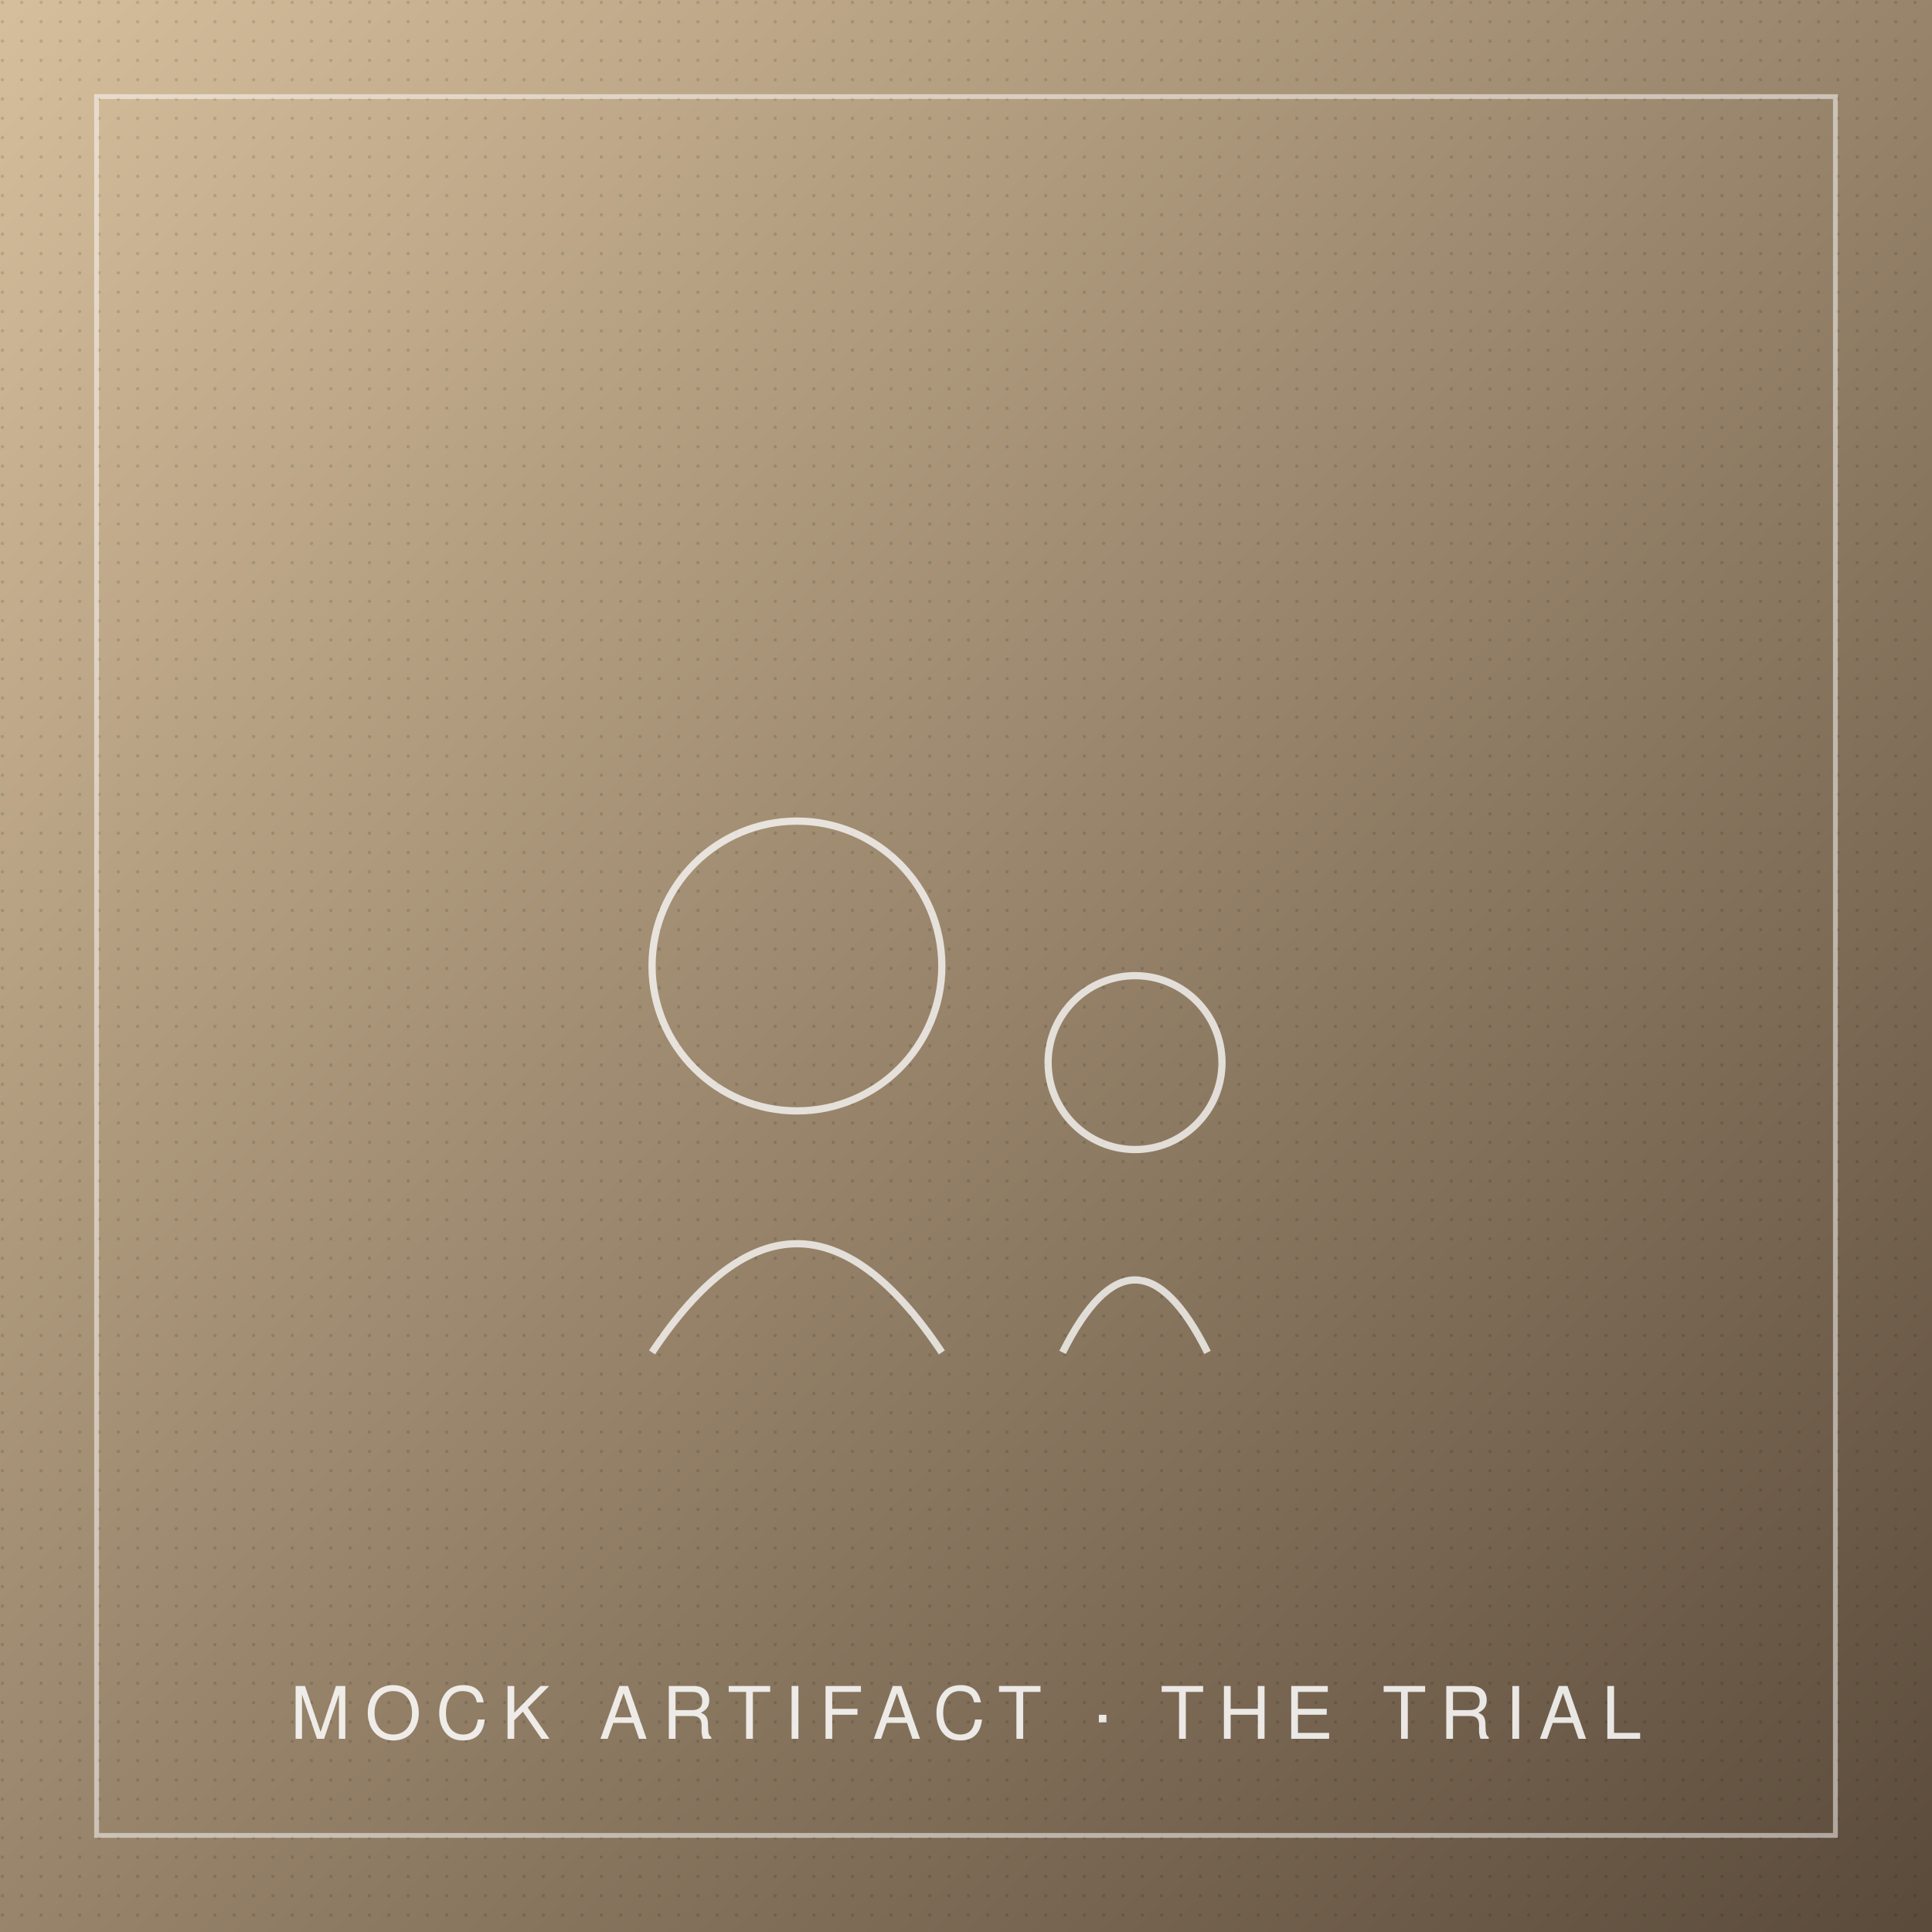
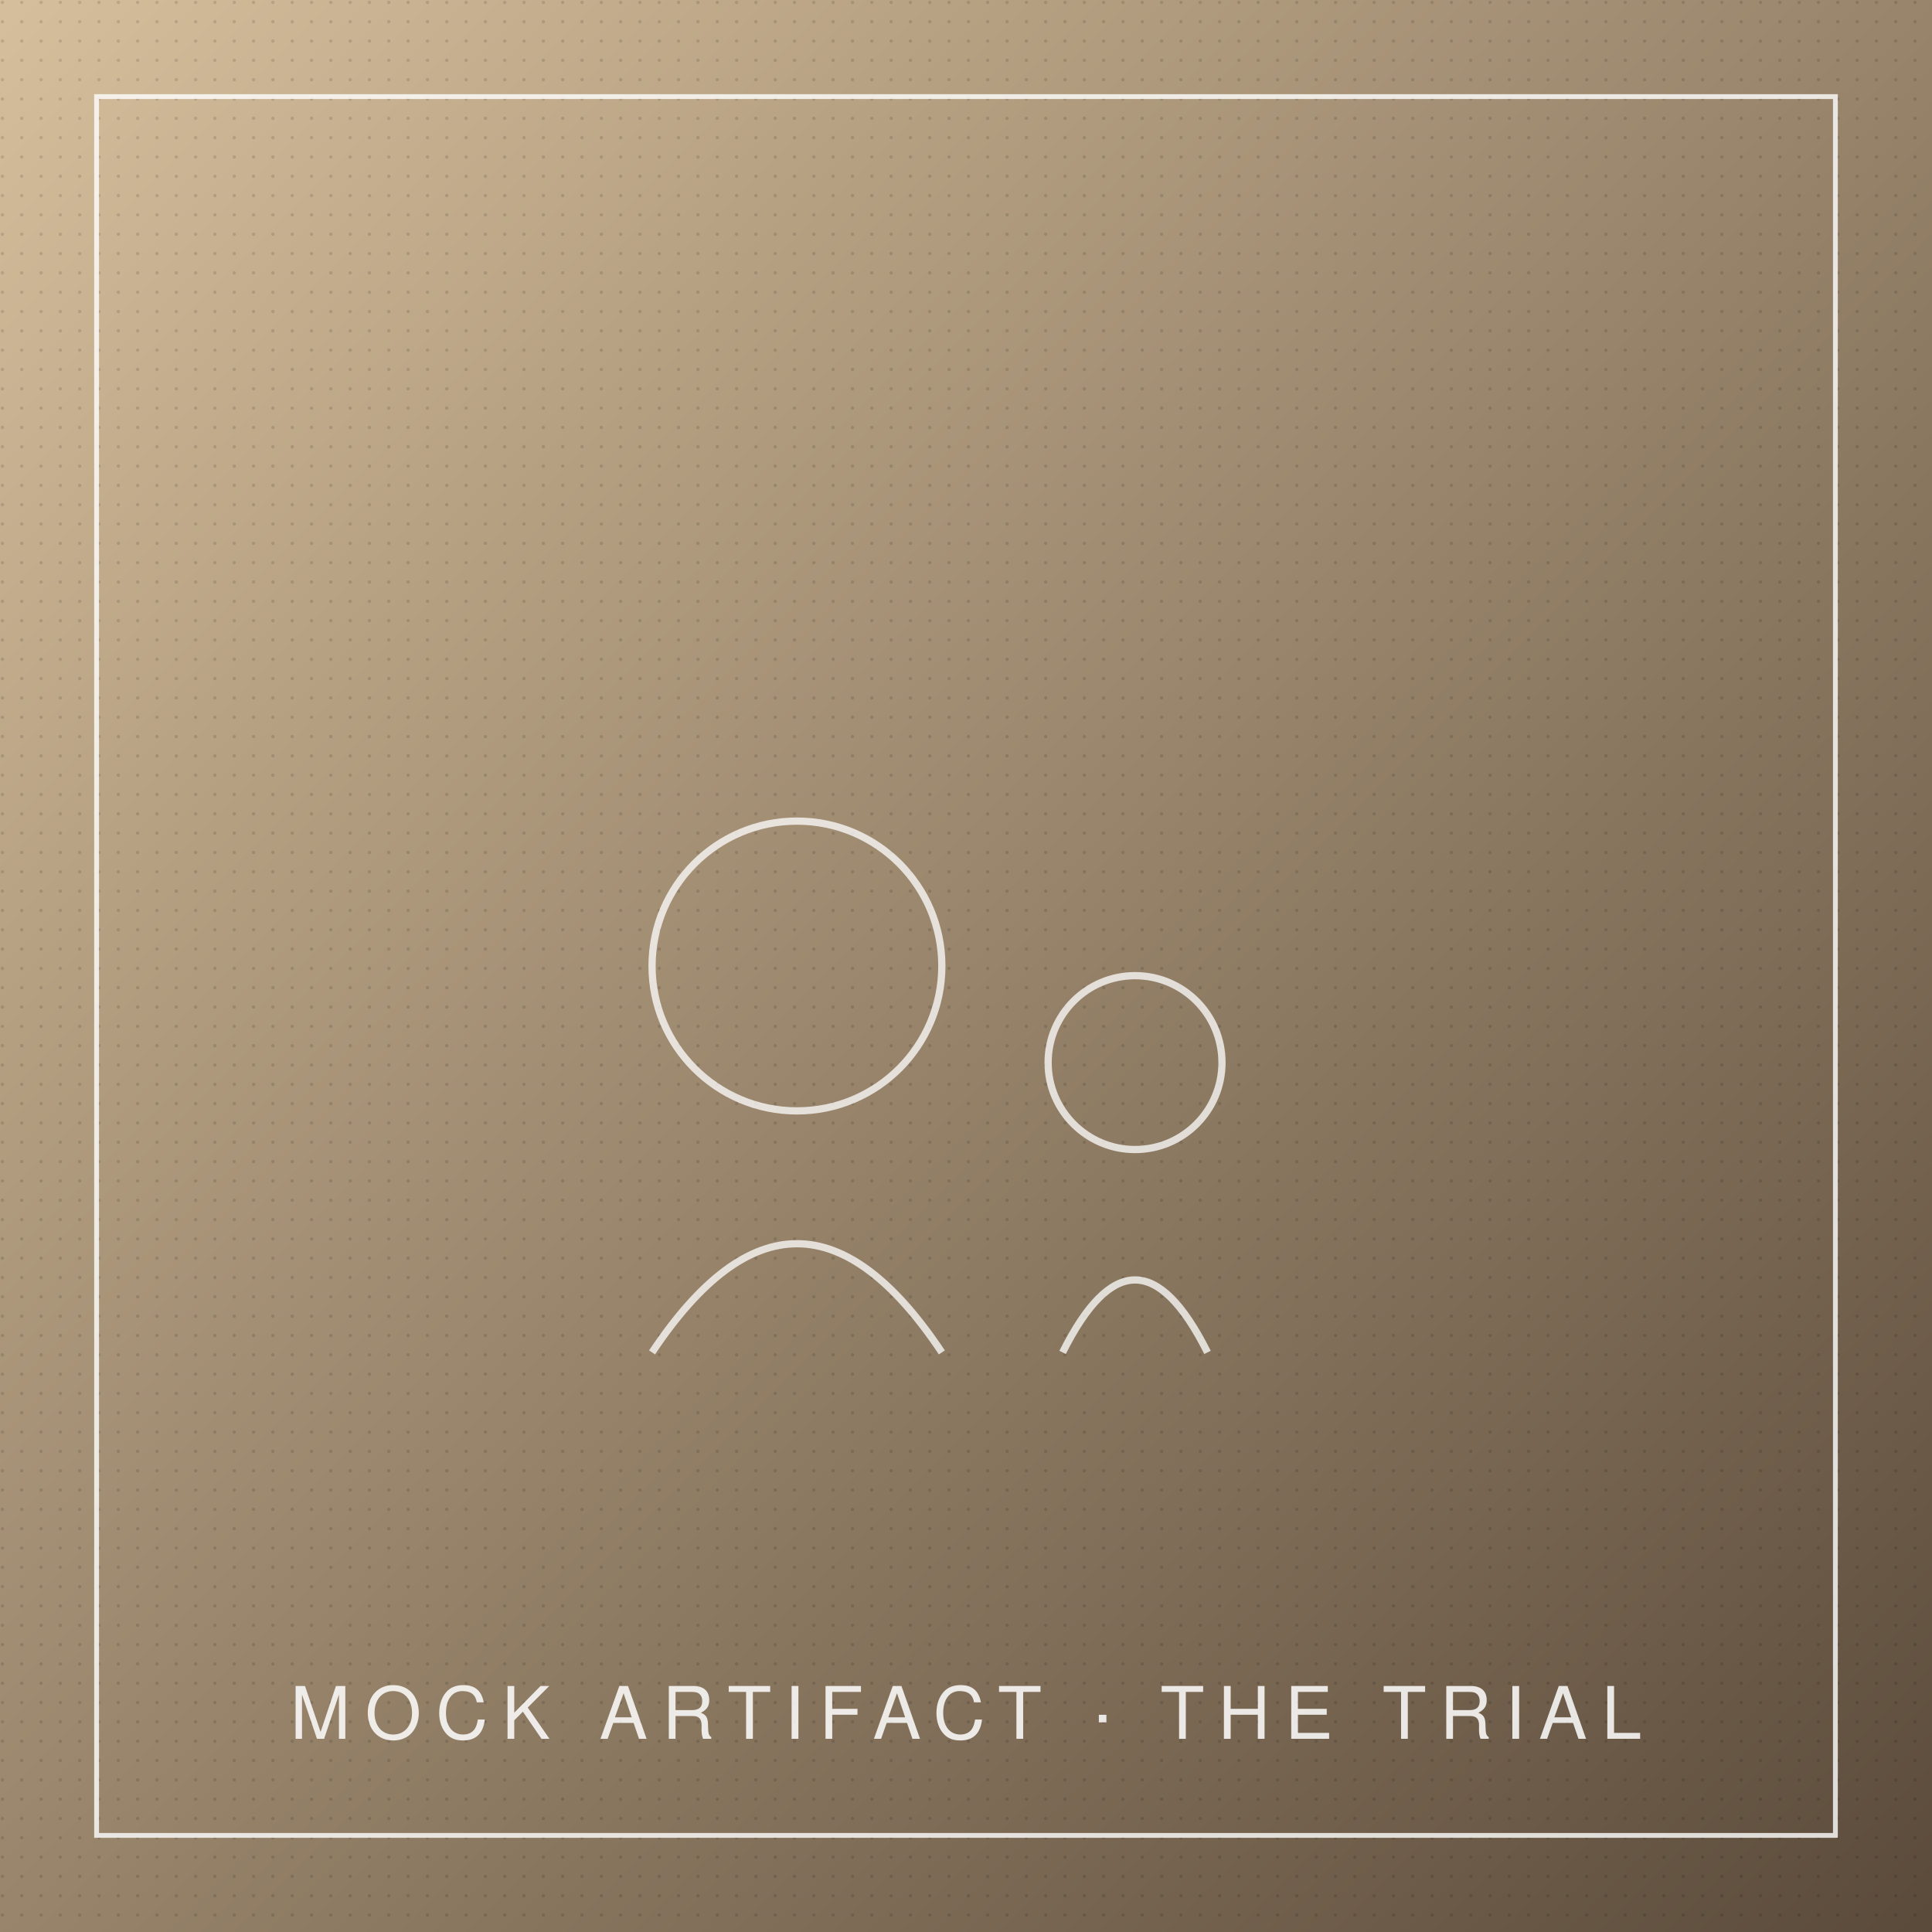
<svg xmlns="http://www.w3.org/2000/svg" viewBox="0 0 800 800">
  <defs>
    <linearGradient id="g" x1="0" y1="0" x2="1" y2="1">
      <stop offset="0" stop-color="#d6bf9c" />
      <stop offset="1" stop-color="#5a4a3a" />
    </linearGradient>
    <pattern id="p" width="8" height="8" patternUnits="userSpaceOnUse">
      <circle cx="1" cy="1" r=".7" fill="#000" opacity=".12" />
    </pattern>
  </defs>
  <rect width="800" height="800" fill="url(#g)" />
  <rect width="800" height="800" fill="url(#p)" />
-   <rect x="40" y="40" width="720" height="720" fill="none" stroke="#fff" stroke-opacity=".5" stroke-width="2" />
+   <rect x="40" y="40" width="720" height="720" fill="none" stroke="#fff" stroke-opacity=".8" stroke-width="2" />
  <g stroke="#fff" stroke-opacity=".75" stroke-width="3">
    <circle cx="330" cy="400" r="60" fill="none" />
    <circle cx="470" cy="440" r="36" fill="none" />
    <path d="M270 560 Q330 470 390 560 M440 560 Q470 500 500 560" fill="none" />
  </g>
  <text x="400" y="720" text-anchor="middle" font-family="Helvetica, Arial, sans-serif" font-size="30" letter-spacing="6" fill="#fff" fill-opacity=".85">MOCK ARTIFACT · THE TRIAL</text>
</svg>
